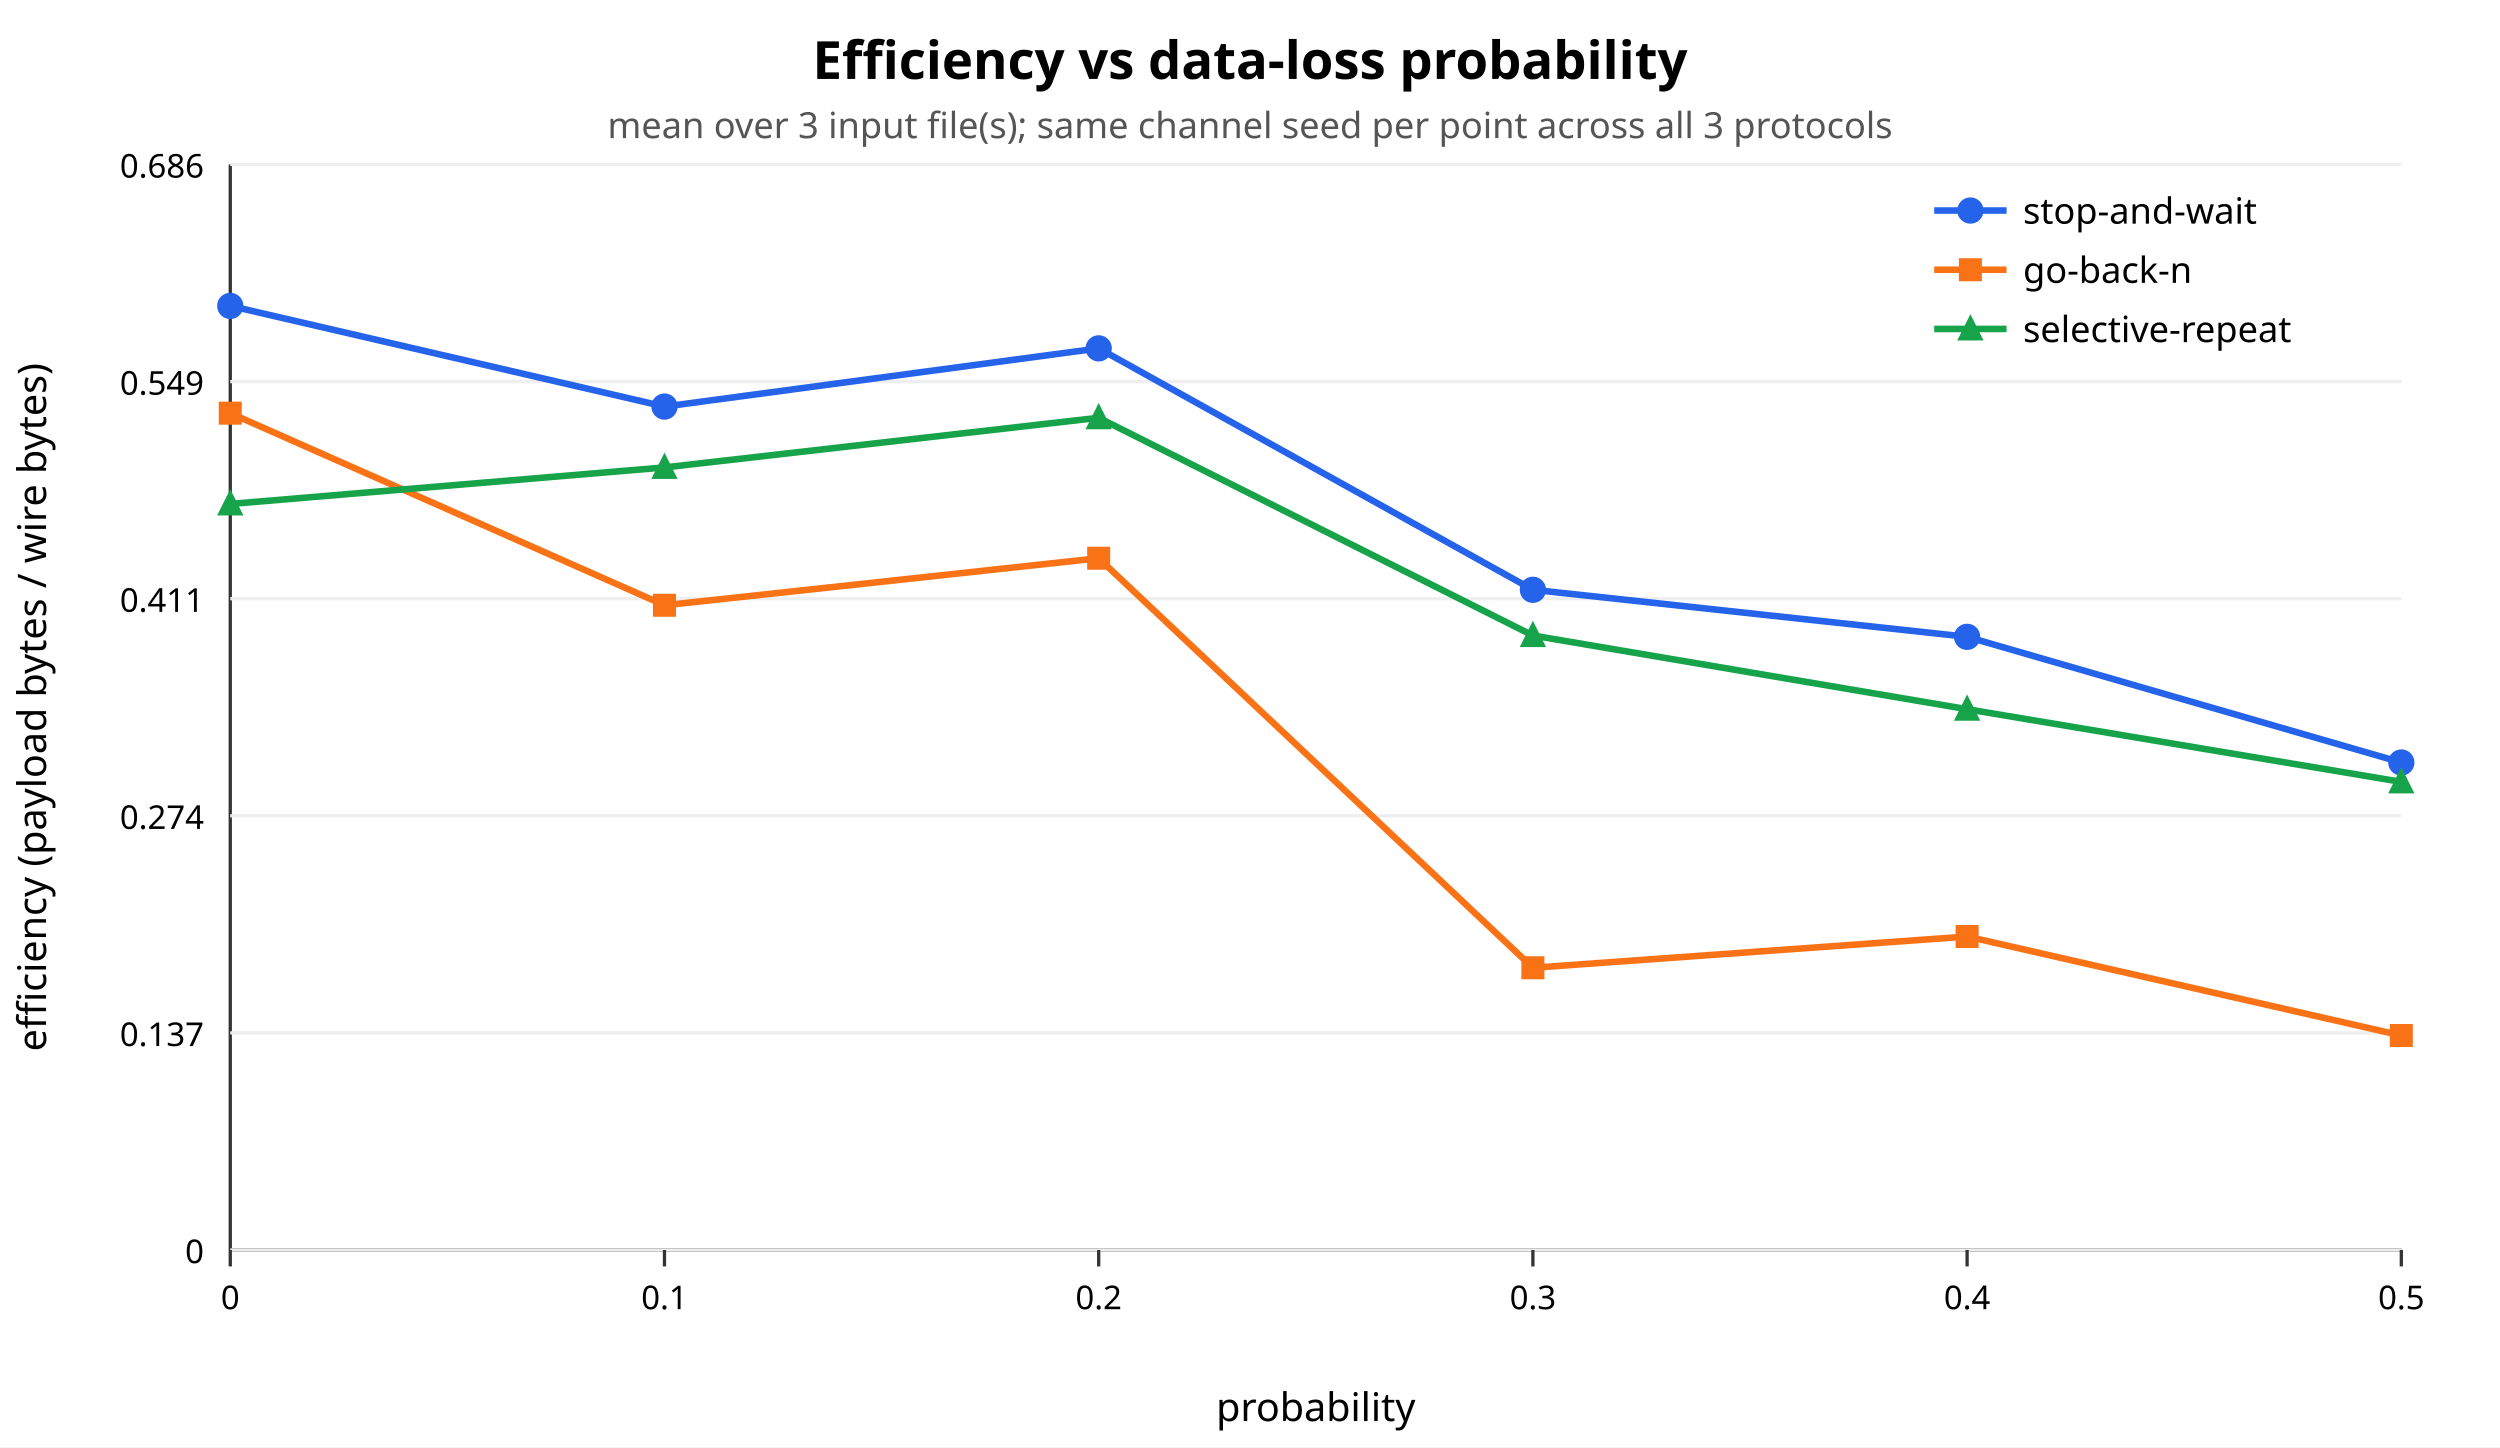
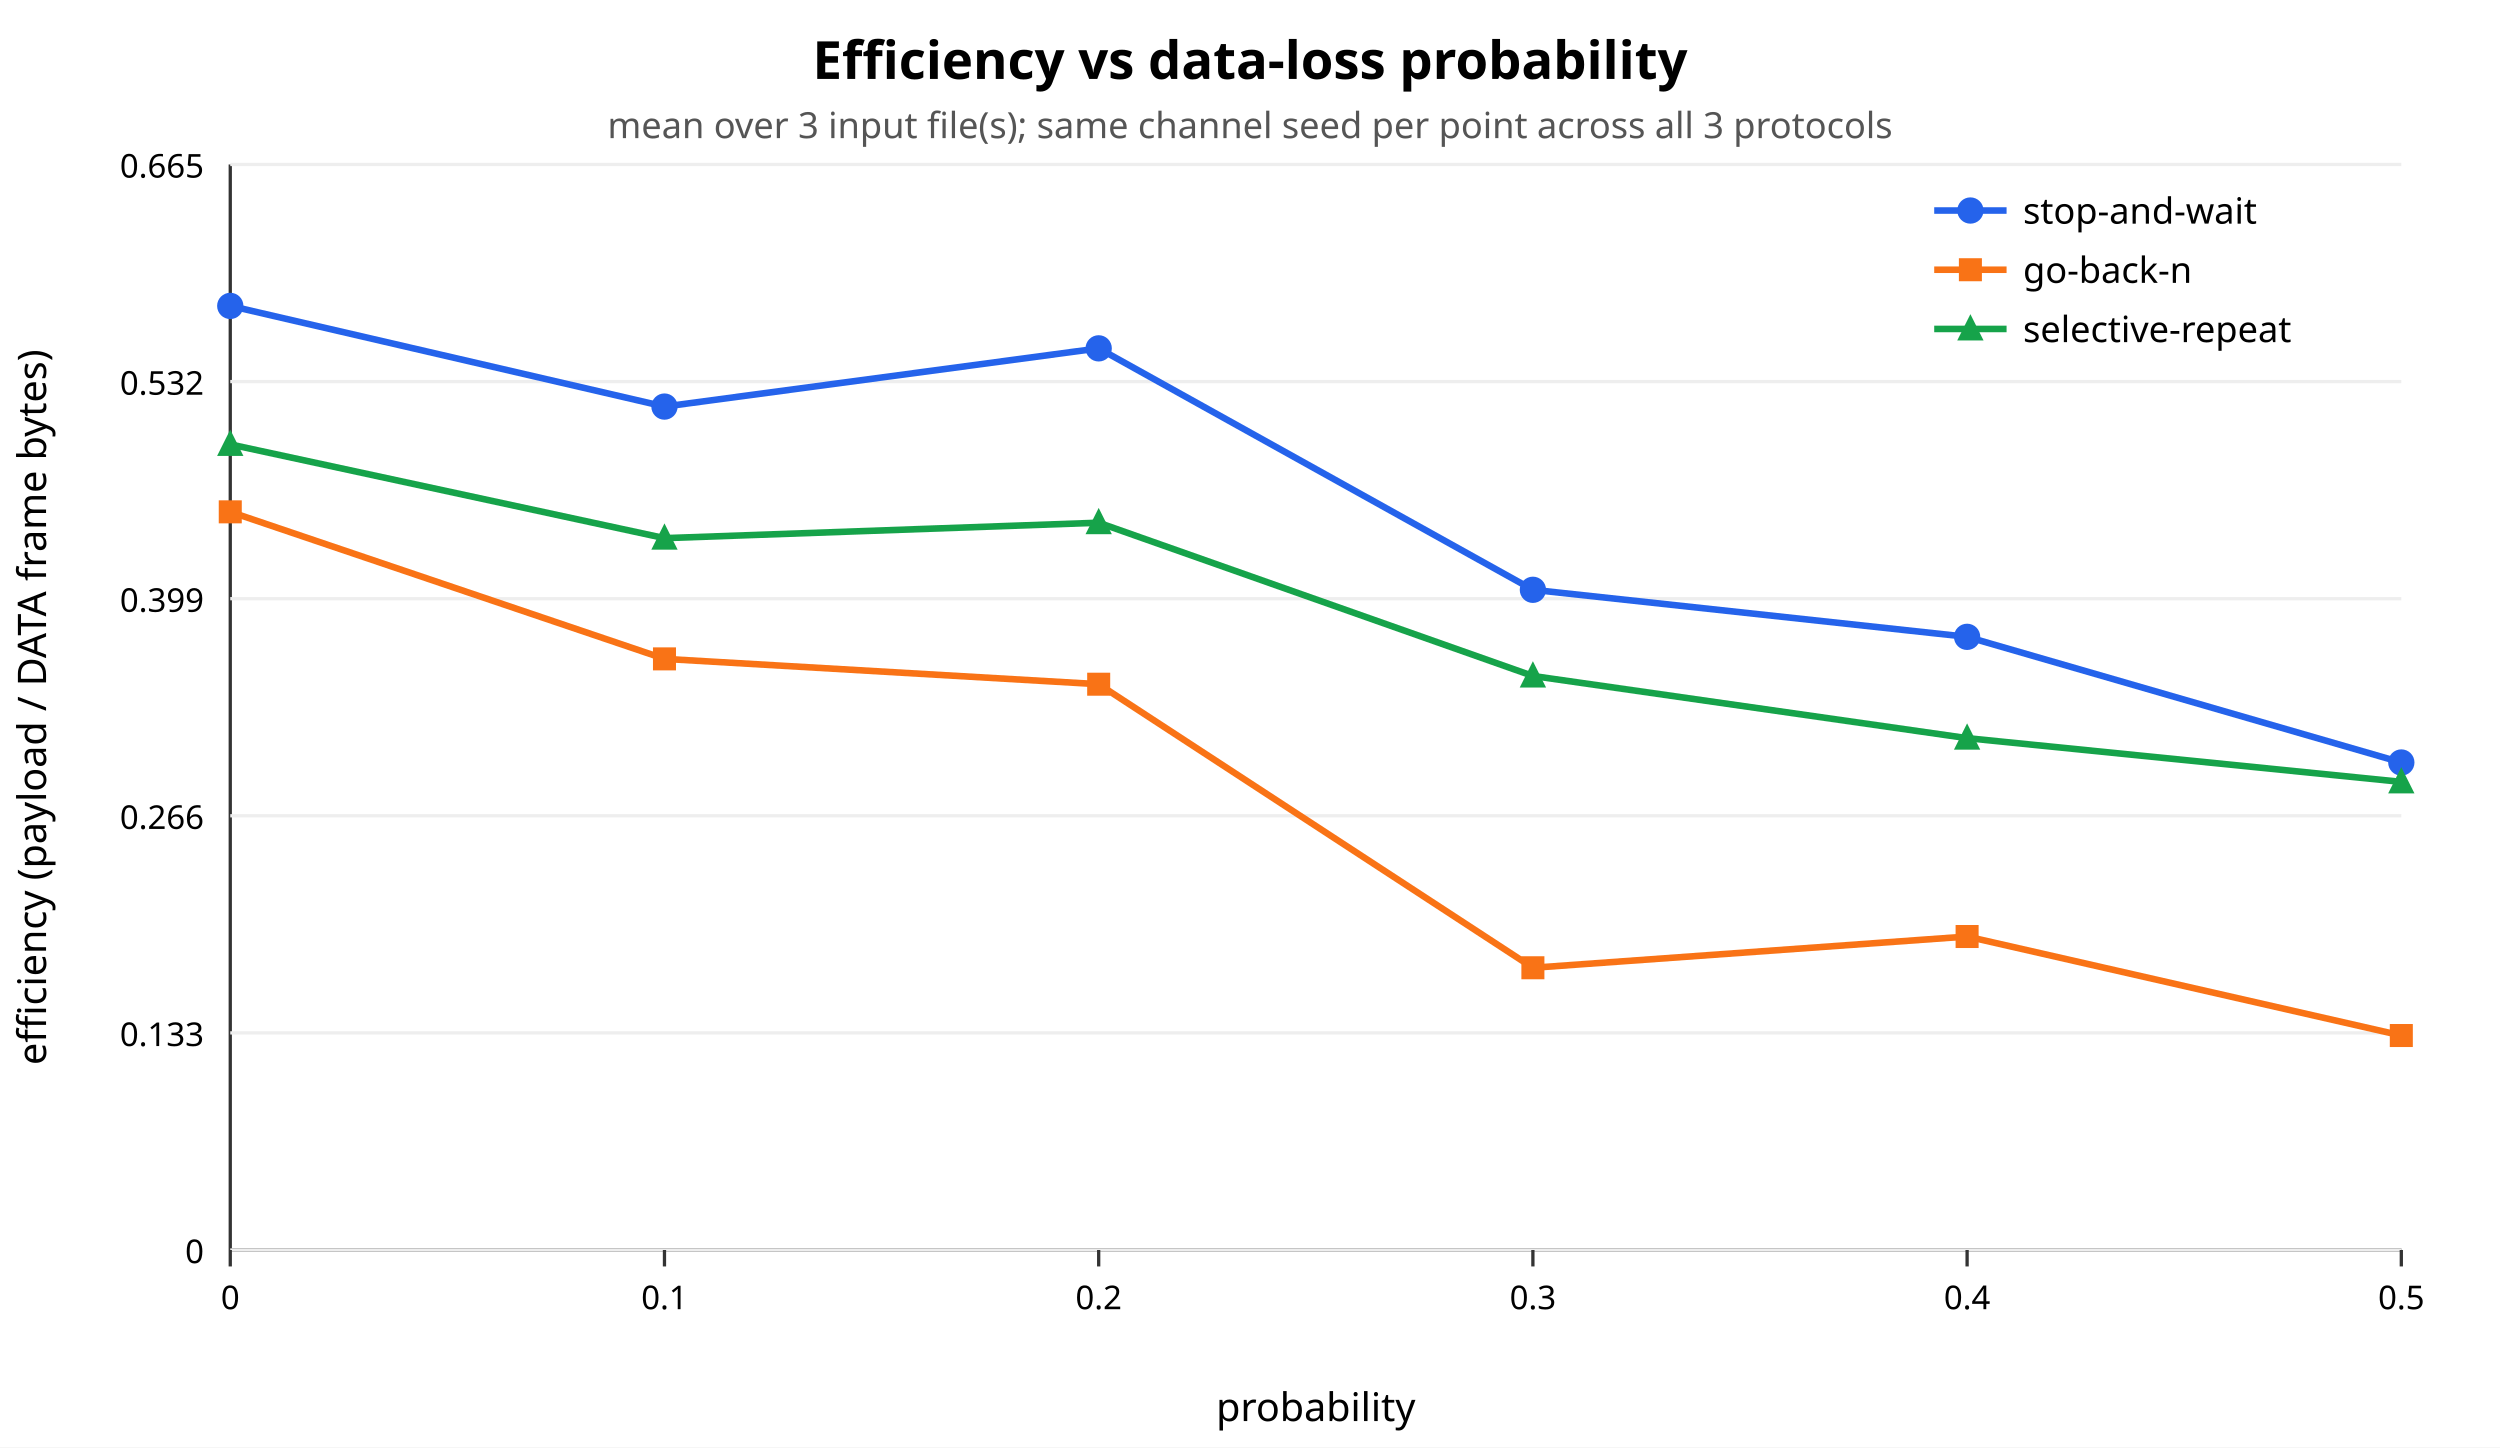
<svg xmlns="http://www.w3.org/2000/svg" width="760" height="440" viewBox="0 0 760 440">
  <rect x="0" y="0" width="760" height="440" fill="white" />
  <text x="380" y="24" text-anchor="middle" font-size="16" font-family="sans-serif" font-weight="bold">Efficiency vs data-loss probability</text>
  <text x="380" y="42" text-anchor="middle" font-size="11" font-family="sans-serif" fill="#555">mean over 3 input file(s); same channel seed per point across all 3 protocols</text>
  <line x1="70" y1="50" x2="70" y2="380" stroke="#333" />
  <line x1="70" y1="380" x2="730" y2="380" stroke="#333" />
  <line x1="70" y1="380.0" x2="730" y2="380.0" stroke="#eee" />
  <text x="62" y="384.0" text-anchor="end" font-size="10" font-family="sans-serif">0</text>
  <line x1="70" y1="314.0" x2="730" y2="314.0" stroke="#eee" />
-   <text x="62" y="318.0" text-anchor="end" font-size="10" font-family="sans-serif">0.137</text>
+   <text x="62" y="318.0" text-anchor="end" font-size="10" font-family="sans-serif">0.133</text>
  <line x1="70" y1="248.0" x2="730" y2="248.0" stroke="#eee" />
-   <text x="62" y="252.0" text-anchor="end" font-size="10" font-family="sans-serif">0.274</text>
+   <text x="62" y="252.0" text-anchor="end" font-size="10" font-family="sans-serif">0.266</text>
  <line x1="70" y1="182.0" x2="730" y2="182.0" stroke="#eee" />
-   <text x="62" y="186.0" text-anchor="end" font-size="10" font-family="sans-serif">0.411</text>
+   <text x="62" y="186.0" text-anchor="end" font-size="10" font-family="sans-serif">0.399</text>
  <line x1="70" y1="116.0" x2="730" y2="116.0" stroke="#eee" />
-   <text x="62" y="120.0" text-anchor="end" font-size="10" font-family="sans-serif">0.549</text>
+   <text x="62" y="120.0" text-anchor="end" font-size="10" font-family="sans-serif">0.532</text>
  <line x1="70" y1="50.0" x2="730" y2="50.0" stroke="#eee" />
-   <text x="62" y="54.0" text-anchor="end" font-size="10" font-family="sans-serif">0.686</text>
+   <text x="62" y="54.0" text-anchor="end" font-size="10" font-family="sans-serif">0.665</text>
  <line x1="70.0" y1="380" x2="70.0" y2="385" stroke="#333" />
  <text x="70.0" y="398" text-anchor="middle" font-size="10" font-family="sans-serif">0</text>
  <line x1="202.0" y1="380" x2="202.0" y2="385" stroke="#333" />
  <text x="202.0" y="398" text-anchor="middle" font-size="10" font-family="sans-serif">0.1</text>
  <line x1="334.0" y1="380" x2="334.0" y2="385" stroke="#333" />
  <text x="334.0" y="398" text-anchor="middle" font-size="10" font-family="sans-serif">0.2</text>
  <line x1="466.0" y1="380" x2="466.0" y2="385" stroke="#333" />
  <text x="466.0" y="398" text-anchor="middle" font-size="10" font-family="sans-serif">0.3</text>
  <line x1="598.0" y1="380" x2="598.0" y2="385" stroke="#333" />
  <text x="598.0" y="398" text-anchor="middle" font-size="10" font-family="sans-serif">0.4</text>
  <line x1="730.0" y1="380" x2="730.0" y2="385" stroke="#333" />
  <text x="730.0" y="398" text-anchor="middle" font-size="10" font-family="sans-serif">0.5</text>
  <text x="400" y="432" text-anchor="middle" font-size="12" font-family="sans-serif">probability</text>
-   <text x="14" y="215" text-anchor="middle" font-size="12" font-family="sans-serif" transform="rotate(-90 14 215)">efficiency (payload bytes / wire bytes)</text>
+   <text x="14" y="215" text-anchor="middle" font-size="12" font-family="sans-serif" transform="rotate(-90 14 215)">efficiency (payload / DATA frame bytes)</text>
  <path d="M70.0,93.0 L202.0,123.6 L334.0,105.9 L466.0,179.3 L598.0,193.6 L730.0,231.8" fill="none" stroke="#2563eb" stroke-width="2" />
  <circle cx="70.0" cy="93.0" r="4" fill="#2563eb" />
  <circle cx="202.0" cy="123.6" r="4" fill="#2563eb" />
  <circle cx="334.0" cy="105.9" r="4" fill="#2563eb" />
  <circle cx="466.0" cy="179.3" r="4" fill="#2563eb" />
  <circle cx="598.0" cy="193.6" r="4" fill="#2563eb" />
  <circle cx="730.0" cy="231.8" r="4" fill="#2563eb" />
  <line x1="588" y1="64" x2="610" y2="64" stroke="#2563eb" stroke-width="2" />
  <circle cx="599.0" cy="64.0" r="4" fill="#2563eb" />
  <text x="615" y="68" font-size="11" font-family="sans-serif">stop-and-wait</text>
-   <path d="M70.0,125.6 L202.0,184.0 L334.0,169.7 L466.0,294.2 L598.0,284.7 L730.0,314.8" fill="none" stroke="#f97316" stroke-width="2" />
-   <rect x="66.5" y="122.1" width="7" height="7" fill="#f97316" />
-   <rect x="198.5" y="180.5" width="7" height="7" fill="#f97316" />
-   <rect x="330.5" y="166.2" width="7" height="7" fill="#f97316" />
+   <path d="M70.0,155.6 L202.0,200.3 L334.0,208.0 L466.0,294.2 L598.0,284.7 L730.0,314.8" fill="none" stroke="#f97316" stroke-width="2" />
+   <rect x="66.5" y="152.1" width="7" height="7" fill="#f97316" />
+   <rect x="198.5" y="196.8" width="7" height="7" fill="#f97316" />
+   <rect x="330.5" y="204.5" width="7" height="7" fill="#f97316" />
  <rect x="462.5" y="290.7" width="7" height="7" fill="#f97316" />
  <rect x="594.5" y="281.2" width="7" height="7" fill="#f97316" />
  <rect x="726.5" y="311.3" width="7" height="7" fill="#f97316" />
  <line x1="588" y1="82" x2="610" y2="82" stroke="#f97316" stroke-width="2" />
  <rect x="595.5" y="78.5" width="7" height="7" fill="#f97316" />
  <text x="615" y="86" font-size="11" font-family="sans-serif">go-back-n</text>
-   <path d="M70.0,153.2 L202.0,142.1 L334.0,127.0 L466.0,193.2 L598.0,215.6 L730.0,237.7" fill="none" stroke="#16a34a" stroke-width="2" />
-   <polygon points="70.0,148.7 66.0,156.7 74.0,156.7" fill="#16a34a" />
-   <polygon points="202.0,137.6 198.0,145.6 206.0,145.6" fill="#16a34a" />
-   <polygon points="334.0,122.5 330.0,130.5 338.0,130.5" fill="#16a34a" />
-   <polygon points="466.0,188.7 462.0,196.7 470.0,196.7" fill="#16a34a" />
-   <polygon points="598.0,211.1 594.0,219.1 602.0,219.1" fill="#16a34a" />
+   <path d="M70.0,135.1 L202.0,163.6 L334.0,158.9 L466.0,205.5 L598.0,224.4 L730.0,237.7" fill="none" stroke="#16a34a" stroke-width="2" />
+   <polygon points="70.0,130.6 66.0,138.6 74.0,138.6" fill="#16a34a" />
+   <polygon points="202.0,159.1 198.0,167.1 206.0,167.1" fill="#16a34a" />
+   <polygon points="334.0,154.4 330.0,162.4 338.0,162.4" fill="#16a34a" />
+   <polygon points="466.0,201.0 462.0,209.0 470.0,209.0" fill="#16a34a" />
+   <polygon points="598.0,219.9 594.0,227.9 602.0,227.9" fill="#16a34a" />
  <polygon points="730.0,233.2 726.0,241.2 734.0,241.2" fill="#16a34a" />
  <line x1="588" y1="100" x2="610" y2="100" stroke="#16a34a" stroke-width="2" />
  <polygon points="599.0,95.5 595.0,103.5 603.0,103.5" fill="#16a34a" />
  <text x="615" y="104" font-size="11" font-family="sans-serif">selective-repeat</text>
</svg>
